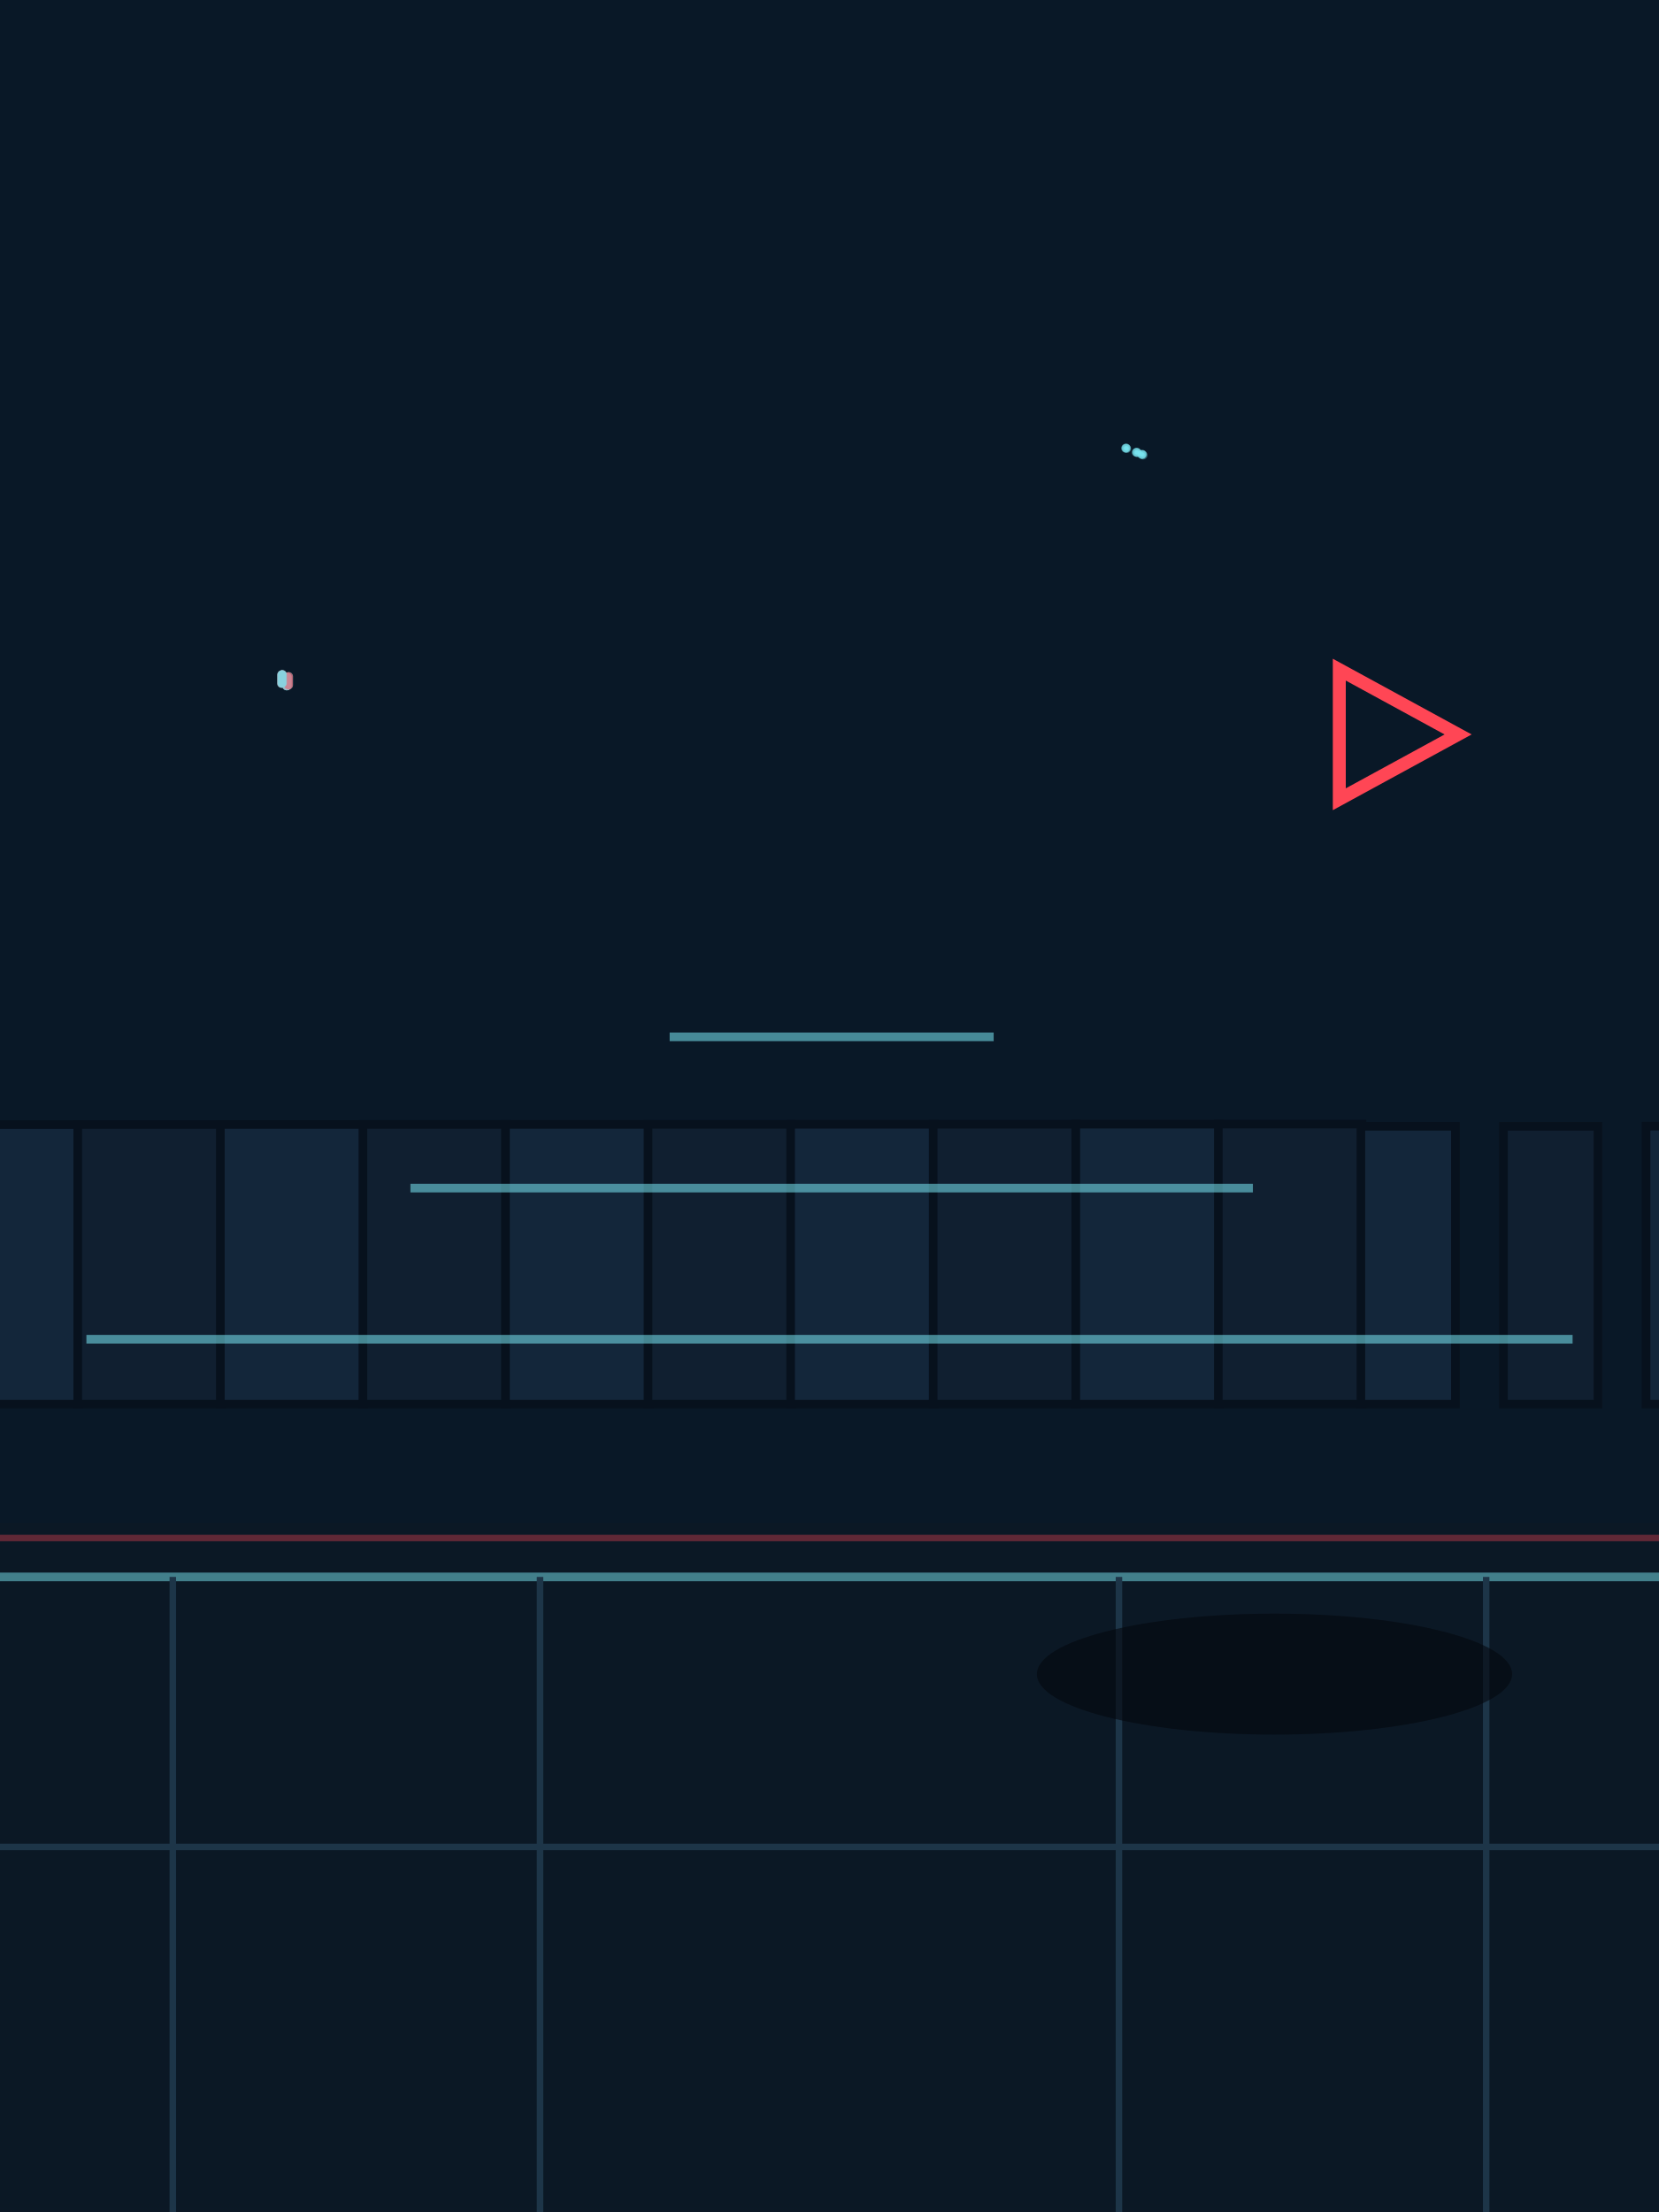
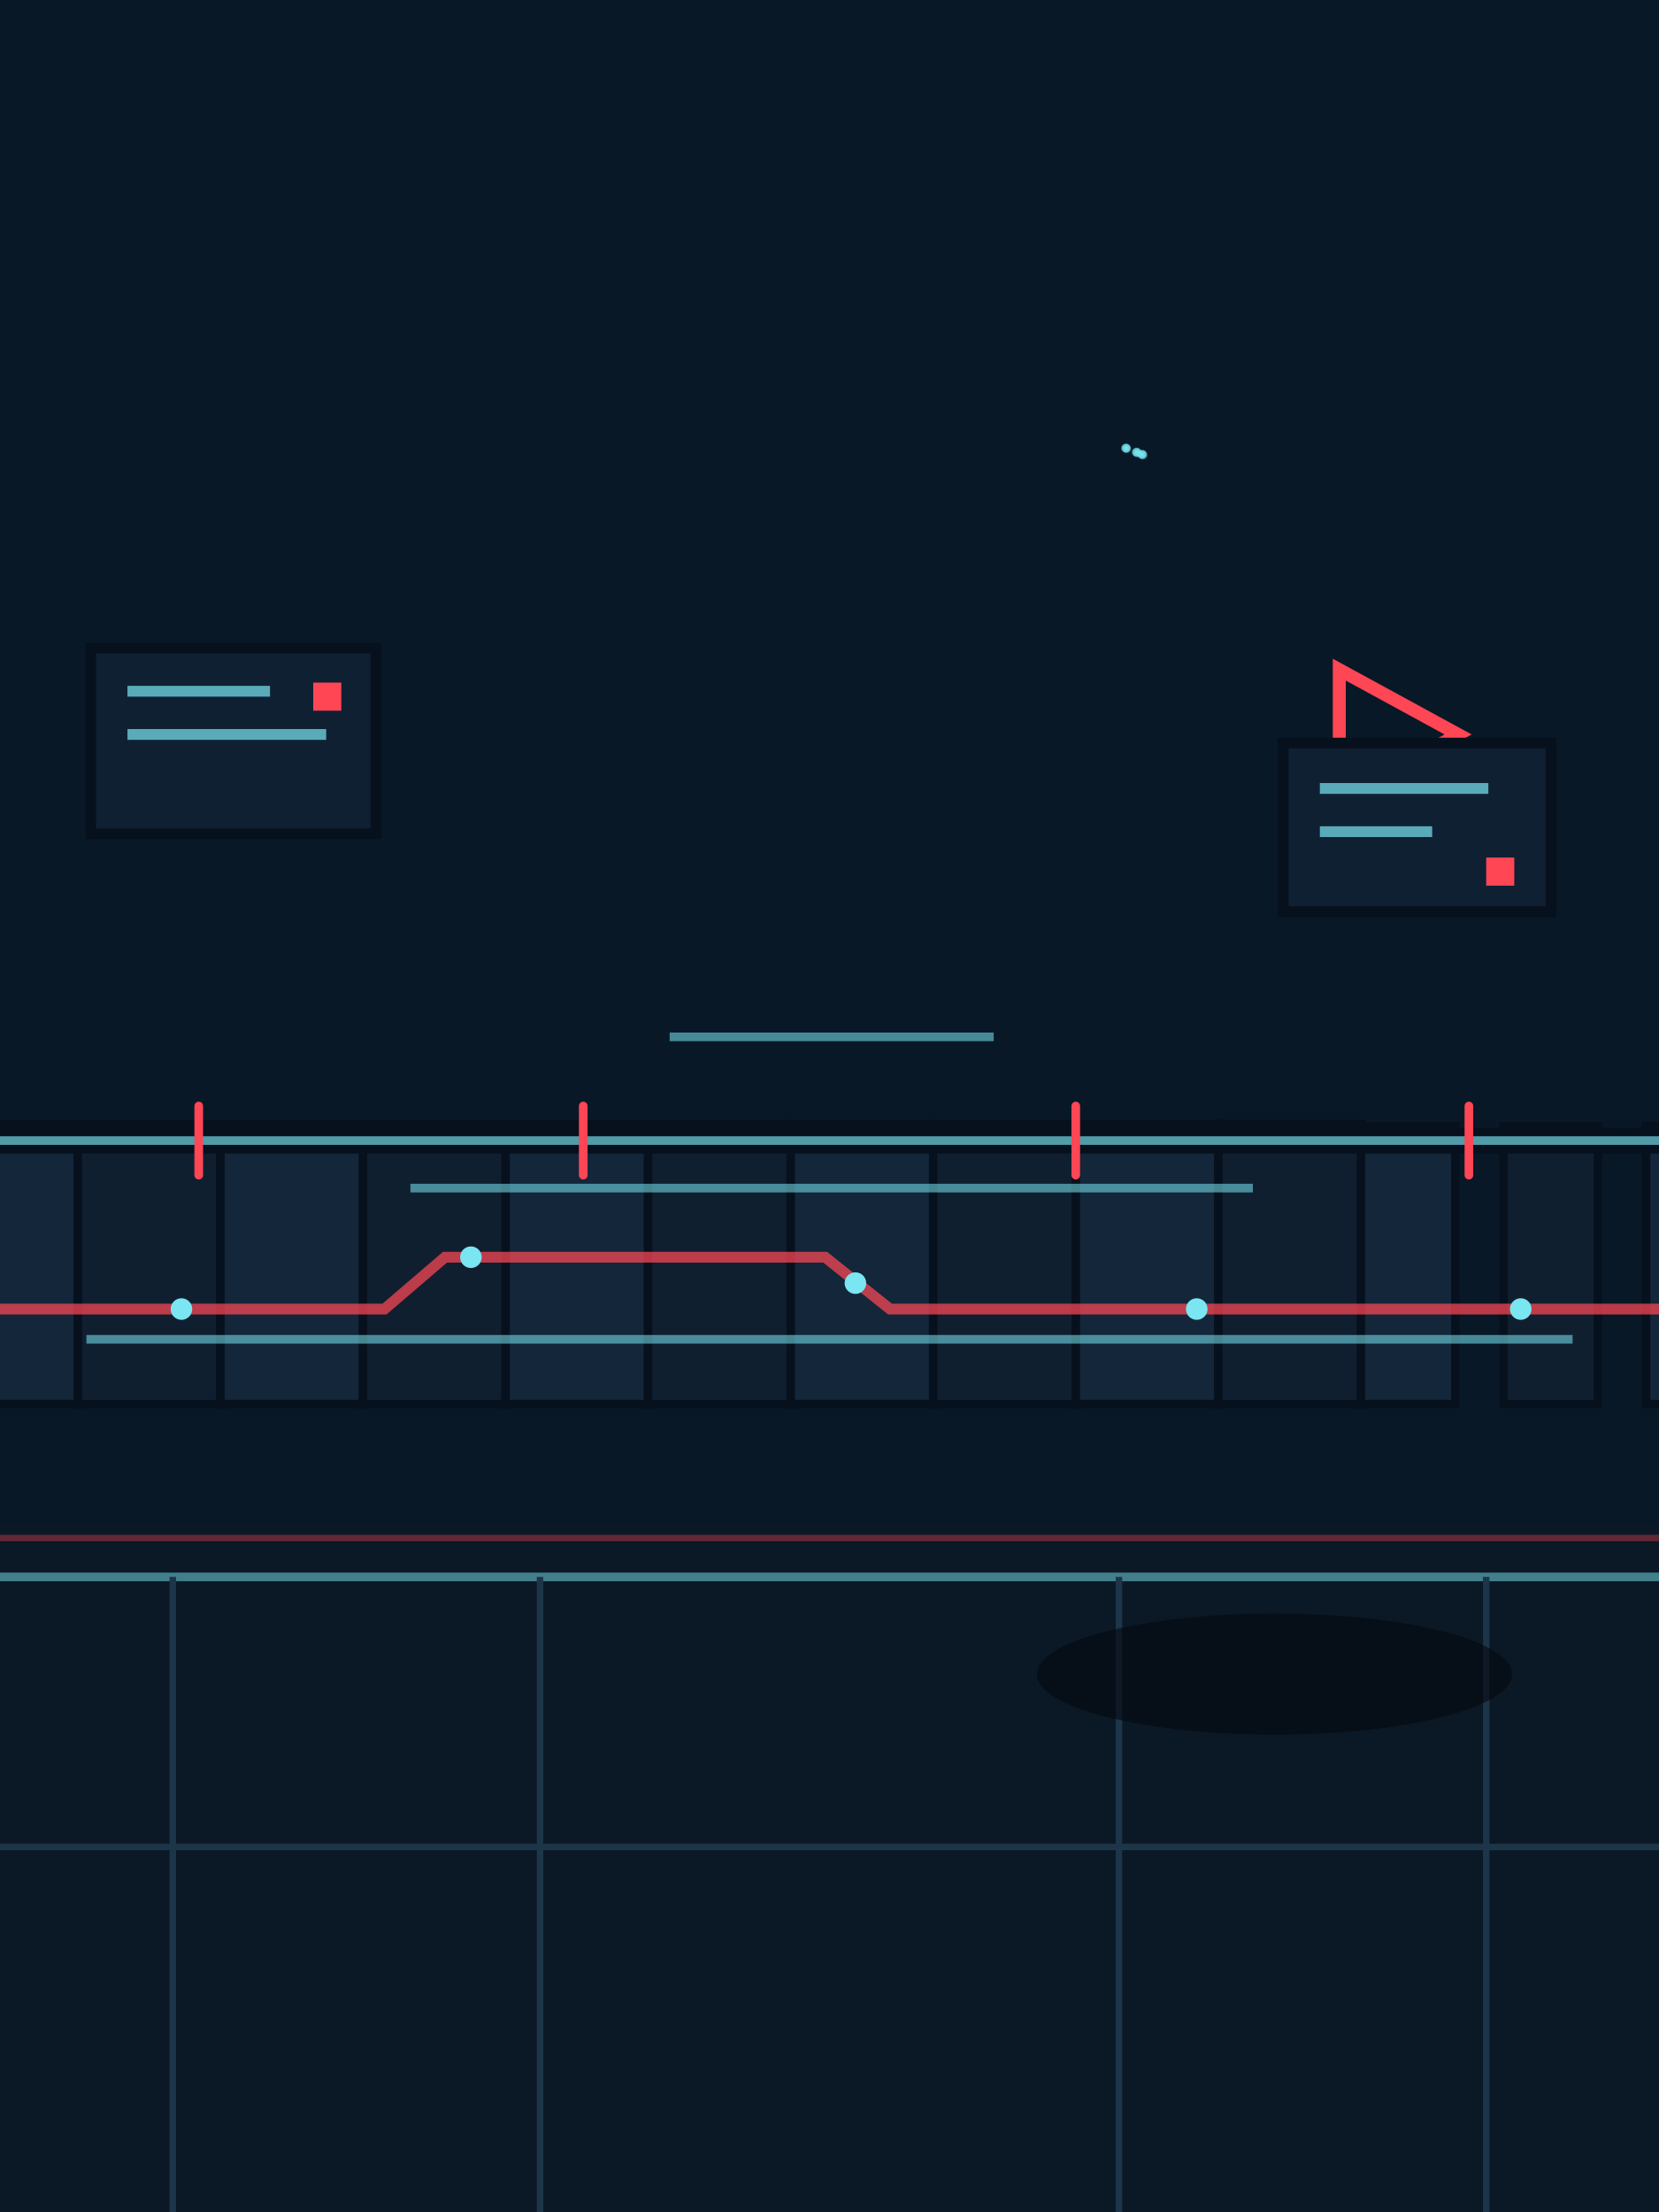
<svg xmlns="http://www.w3.org/2000/svg" width="768" height="1024" viewBox="0 0 768 1024">
  <rect width="768" height="1024" fill="#182a3d" />
  <rect width="768" height="740" fill="#091827" />
  <circle cx="526.157" cy="209.49" r="1" fill="#79e6f2" opacity=".35" />
  <circle cx="526.08" cy="209.46" r="2" fill="#79e6f2" opacity=".35" />
  <circle cx="526.003" cy="209.43" r="1" fill="#79e6f2" opacity=".35" />
  <circle cx="525.926" cy="209.4" r="2" fill="#79e6f2" opacity=".35" />
  <circle cx="526.464" cy="209.37" r="1" fill="#79e6f2" opacity=".35" />
  <circle cx="526.387" cy="209.34" r="2" fill="#79e6f2" opacity=".35" />
  <circle cx="526.31" cy="209.31" r="1" fill="#79e6f2" opacity=".35" />
  <circle cx="526.234" cy="209.28" r="2" fill="#79e6f2" opacity=".35" />
  <circle cx="526.771" cy="209.73" r="1" fill="#79e6f2" opacity=".35" />
  <circle cx="526.694" cy="209.7" r="2" fill="#79e6f2" opacity=".35" />
  <circle cx="528.538" cy="210.42" r="1" fill="#79e6f2" opacity=".35" />
  <circle cx="528.614" cy="210.45" r="2" fill="#79e6f2" opacity=".35" />
  <circle cx="528.384" cy="210.36" r="1" fill="#79e6f2" opacity=".35" />
  <circle cx="528.461" cy="210.39" r="2" fill="#79e6f2" opacity=".35" />
  <circle cx="528.845" cy="210.3" r="1" fill="#79e6f2" opacity=".35" />
  <circle cx="528.922" cy="210.33" r="2" fill="#79e6f2" opacity=".35" />
  <circle cx="528.691" cy="210.24" r="1" fill="#79e6f2" opacity=".35" />
  <circle cx="528.768" cy="210.27" r="2" fill="#79e6f2" opacity=".35" />
  <circle cx="529.152" cy="210.66" r="1" fill="#79e6f2" opacity=".35" />
  <circle cx="529.229" cy="210.69" r="2" fill="#79e6f2" opacity=".35" />
  <circle cx="521.088" cy="207.51" r="1" fill="#79e6f2" opacity=".35" />
  <circle cx="521.011" cy="207.48" r="2" fill="#79e6f2" opacity=".35" />
  <circle cx="521.242" cy="207.57" r="1" fill="#79e6f2" opacity=".35" />
  <circle cx="521.165" cy="207.54" r="2" fill="#79e6f2" opacity=".35" />
  <circle cx="521.395" cy="207.39" r="1" fill="#79e6f2" opacity=".35" />
  <circle cx="521.318" cy="207.36" r="2" fill="#79e6f2" opacity=".35" />
  <circle cx="521.549" cy="207.45" r="1" fill="#79e6f2" opacity=".35" />
  <circle cx="521.472" cy="207.42" r="2" fill="#79e6f2" opacity=".35" />
  <circle cx="521.702" cy="207.75" r="1" fill="#79e6f2" opacity=".35" />
  <circle cx="521.626" cy="207.72" r="2" fill="#79e6f2" opacity=".35" />
  <path d="M-30 650V520.6L-30,520.6 36.459,520.6V650Z" fill="#13263a" stroke="#07111d" stroke-width="4" />
  <path d="M36 650V520.575L36,520.575 102.465,520.575V650Z" fill="#101f30" stroke="#07111d" stroke-width="4" />
  <path d="M102 650V520.55L102,520.55 168.448,520.55V650Z" fill="#13263a" stroke="#07111d" stroke-width="4" />
  <path d="M168 650V520.525L168,520.525 234.453,520.525V650Z" fill="#101f30" stroke="#07111d" stroke-width="4" />
  <path d="M234 650V520.5L234,520.5 300.481,520.5V650Z" fill="#13263a" stroke="#07111d" stroke-width="4" />
  <path d="M300 650V520.475L300,520.475 366.486,520.475V650Z" fill="#101f30" stroke="#07111d" stroke-width="4" />
  <path d="M366 650V520.45L366,520.45 432.47,520.45V650Z" fill="#13263a" stroke="#07111d" stroke-width="4" />
  <path d="M432 650V520.425L432,520.425 498.476,520.425V650Z" fill="#101f30" stroke="#07111d" stroke-width="4" />
  <path d="M498 650V520.4L498,520.4 564.503,520.4V650Z" fill="#13263a" stroke="#07111d" stroke-width="4" />
  <path d="M564 650V520.375L564,520.375 630.509,520.375V650Z" fill="#101f30" stroke="#07111d" stroke-width="4" />
  <path d="M630 650V521.375L630,521.375 673.76,521.375V650Z" fill="#13263a" stroke="#07111d" stroke-width="4" />
  <path d="M696 650V521.4L696,521.4 739.755,521.4V650Z" fill="#101f30" stroke="#07111d" stroke-width="4" />
  <path d="M762 650V521.325L762,521.325 805.75,521.325V650Z" fill="#13263a" stroke="#07111d" stroke-width="4" />
  <rect x="131.096" y="311.416" width="4" height="8" rx="2" fill="#ff4655" opacity=".55" />
  <rect x="131.024" y="311.452" width="4" height="8" rx="2" fill="#79e6f2" opacity=".55" />
  <rect x="130.952" y="311.344" width="4" height="8" rx="2" fill="#79e6f2" opacity=".55" />
  <rect x="130.88" y="311.38" width="4" height="8" rx="2" fill="#ff4655" opacity=".55" />
  <rect x="130.808" y="311.56" width="4" height="8" rx="2" fill="#79e6f2" opacity=".55" />
  <rect x="130.736" y="311.596" width="4" height="8" rx="2" fill="#79e6f2" opacity=".55" />
  <rect x="130.664" y="311.488" width="4" height="8" rx="2" fill="#ff4655" opacity=".55" />
  <rect x="130.592" y="311.524" width="4" height="8" rx="2" fill="#79e6f2" opacity=".55" />
  <rect x="131.672" y="311.128" width="4" height="8" rx="2" fill="#79e6f2" opacity=".55" />
  <rect x="131.6" y="311.164" width="4" height="8" rx="2" fill="#ff4655" opacity=".55" />
  <rect x="128.576" y="310.3" width="4" height="8" rx="2" fill="#79e6f2" opacity=".55" />
  <rect x="128.648" y="310.264" width="4" height="8" rx="2" fill="#79e6f2" opacity=".55" />
  <rect x="128.72" y="310.228" width="4" height="8" rx="2" fill="#ff4655" opacity=".55" />
  <rect x="128.792" y="310.192" width="4" height="8" rx="2" fill="#79e6f2" opacity=".55" />
  <rect x="128.288" y="310.444" width="4" height="8" rx="2" fill="#79e6f2" opacity=".55" />
  <rect x="128.36" y="310.408" width="4" height="8" rx="2" fill="#ff4655" opacity=".55" />
  <rect x="128.432" y="310.372" width="4" height="8" rx="2" fill="#79e6f2" opacity=".55" />
  <rect x="128.504" y="310.336" width="4" height="8" rx="2" fill="#79e6f2" opacity=".55" />
  <path d="M40 620H728M190 550h390M310 480h150" stroke="#79e6f2" stroke-width="4" opacity=".55" />
  <path d="M620 310l55 30-55 30z" fill="none" stroke="#ff4655" stroke-width="6" />
+   <g id="apn-editorial-motifs">
+     <g id="billboard" fill="#102033" stroke="#07111d" stroke-width="5">
+       <path d="M42 300h132v86H42zM594 344h124v78H594z" />
+       <path d="M59 320h66M59 340h92M611 365h78M611 385h52" fill="none" stroke="#79e6f2" stroke-width="5" opacity=".7" />
+       <path d="M145 316h13v13h-13zM688 397h13v13h-13z" fill="#ff4655" stroke="none" />
+     </g>
+     <g id="signal-rail" fill="none" stroke-linecap="round">
+       <path d="M0 528H768" stroke="#07111d" stroke-width="12" />
+       <path d="M0 528H768" stroke="#79e6f2" stroke-width="4" opacity=".65" />
+       <path d="M92 512v32M270 512v32M498 512v32M680 512v32" stroke="#ff4655" stroke-width="4" />
+     </g>
+     <path id="patchline" d="M0 606h178l28-24h176l30 24h356" fill="none" stroke="#ff4655" stroke-width="5" opacity=".72" />
+     <g id="archive-lights" fill="#79e6f2">
+       <circle cx="84" cy="606" r="5" />
+       <circle cx="218" cy="582" r="5" />
+       <circle cx="396" cy="594" r="5" />
+       <circle cx="554" cy="606" r="5" />
+       <circle cx="704" cy="606" r="5" />
+     </g>
+   </g>
  <path d="M0 705H768V1024H0Z" fill="#0b1825" />
  <path d="M0 730H768" stroke="#79e6f2" stroke-width="4" opacity=".5" />
  <path d="M0 855H768M80 730V1024M250 730V1024M518 730V1024M688 730V1024" stroke="#1d3548" stroke-width="3" />
  <ellipse cx="590" cy="775" rx="110" ry="28" fill="#03070d" opacity=".6" />
  <path d="M0 712H768" stroke="#ff4655" stroke-width="3" opacity=".35" />
</svg>
